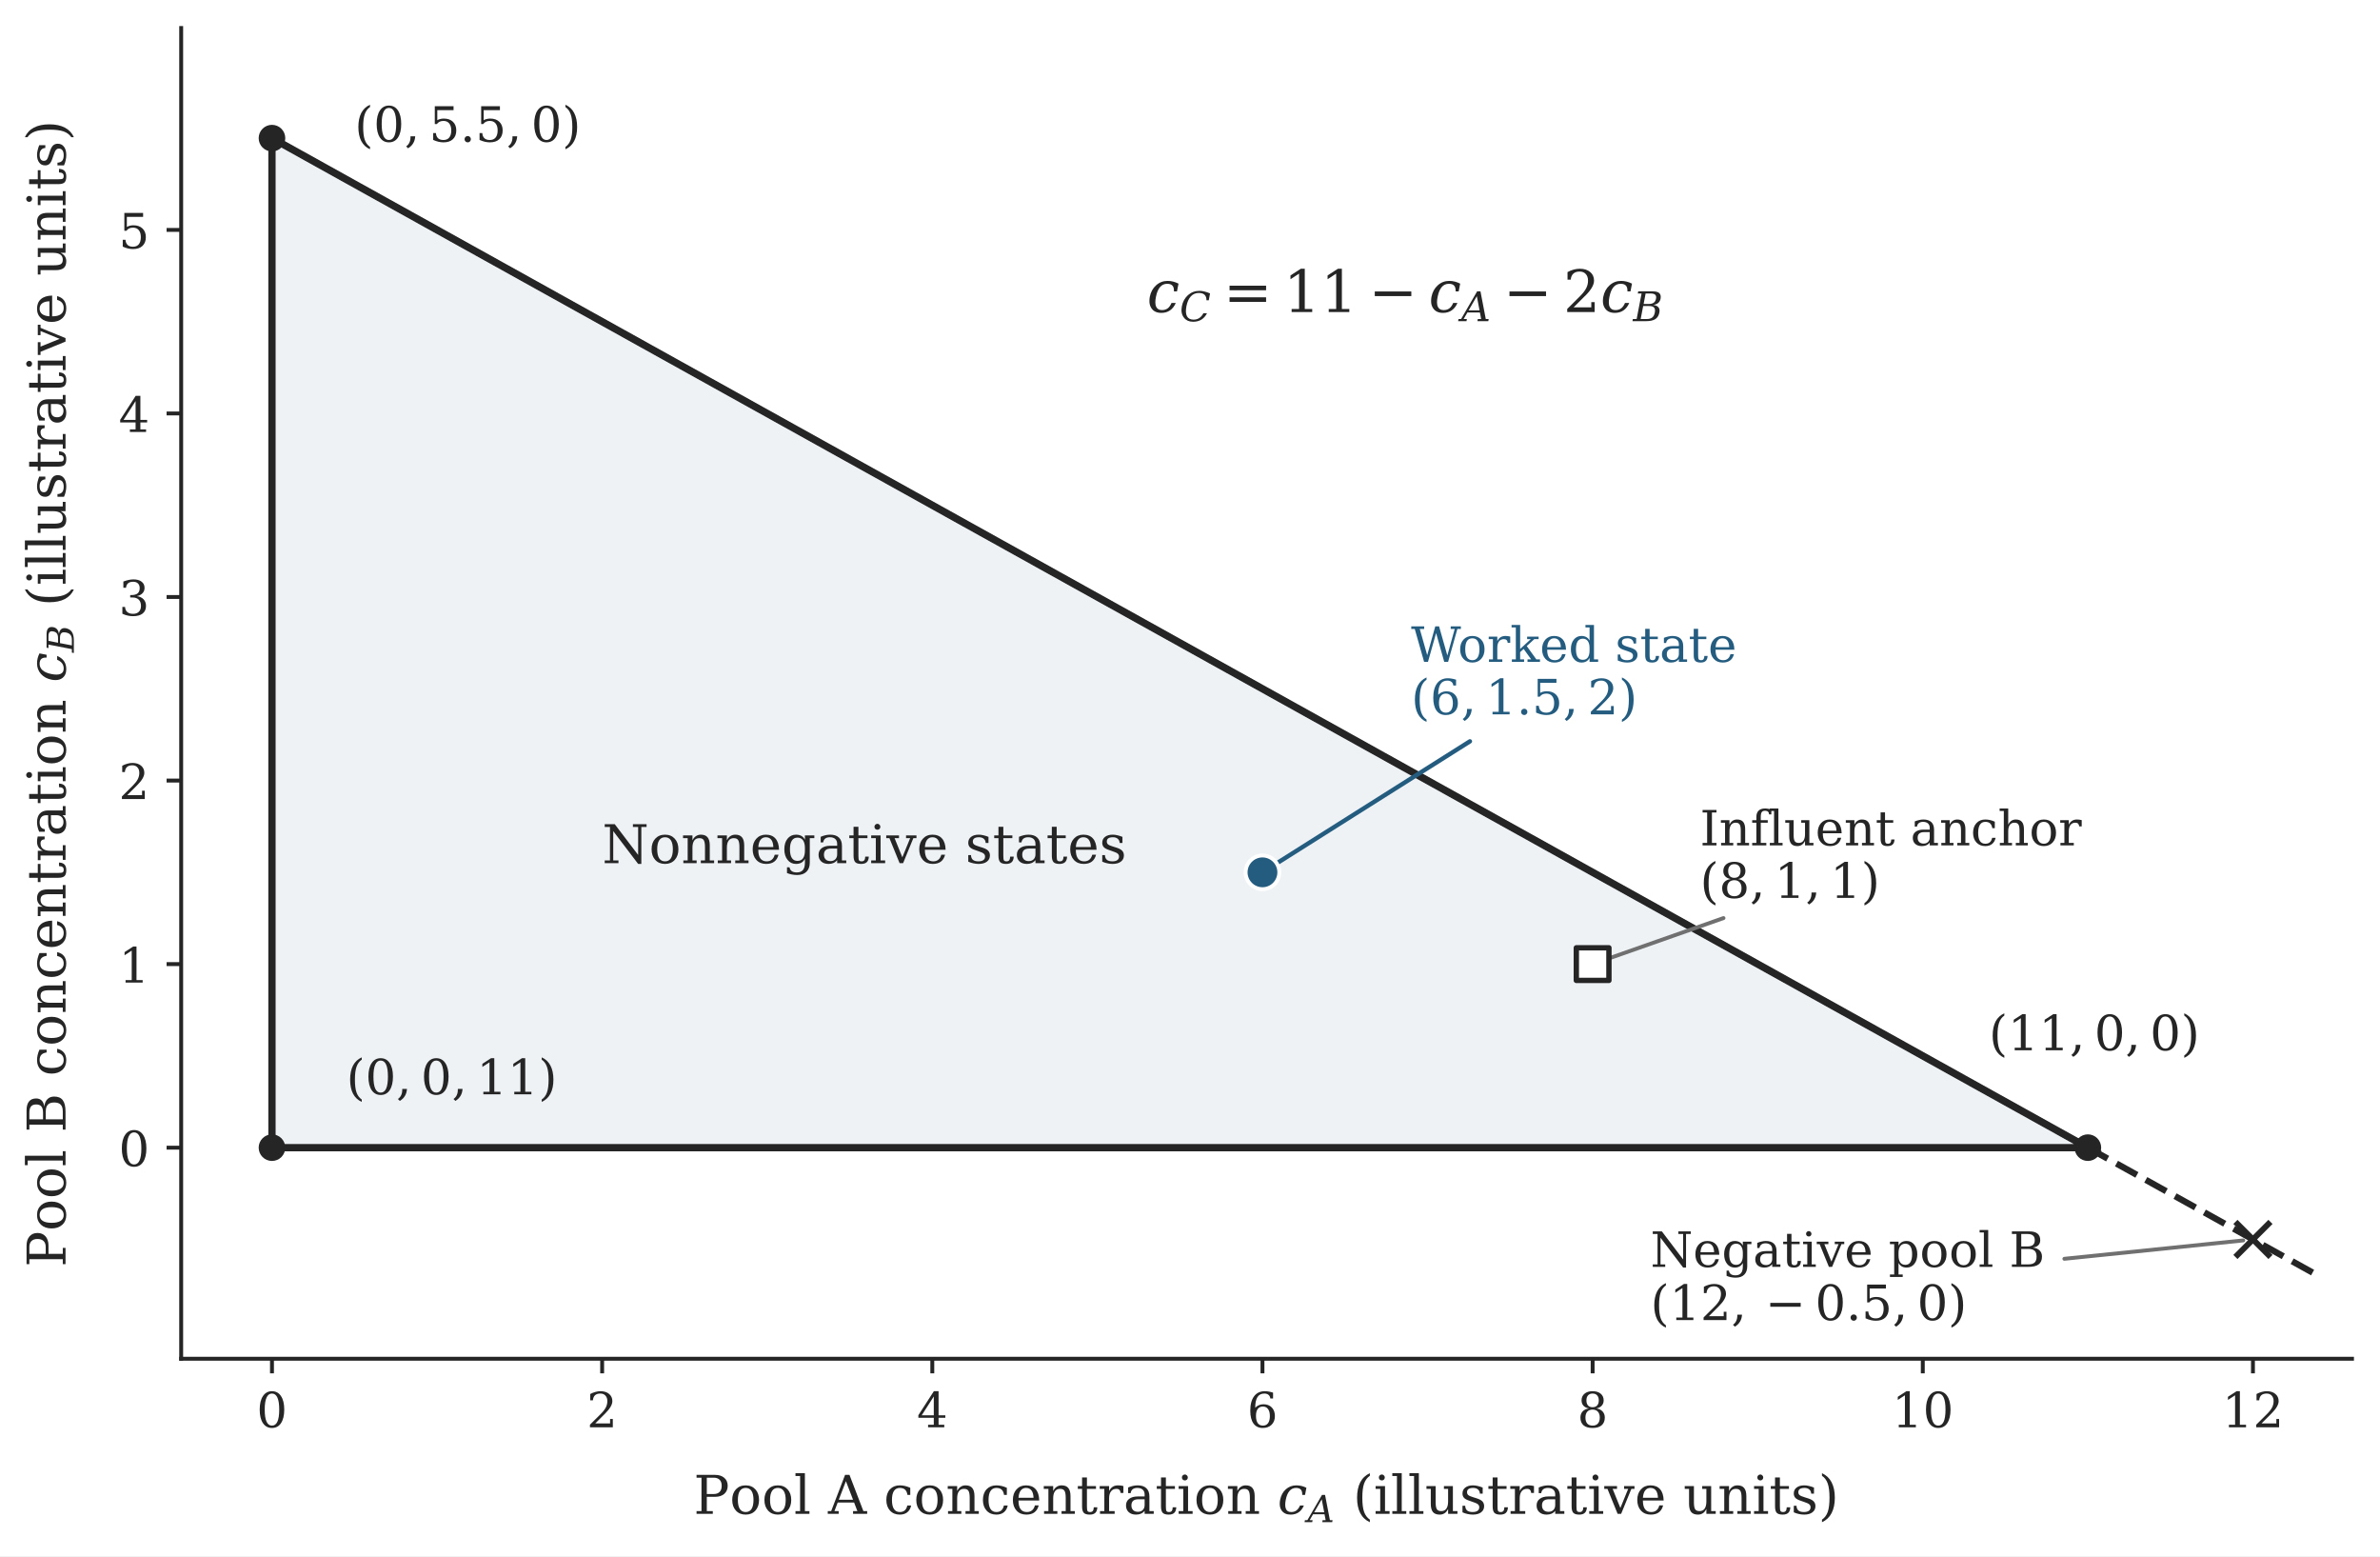
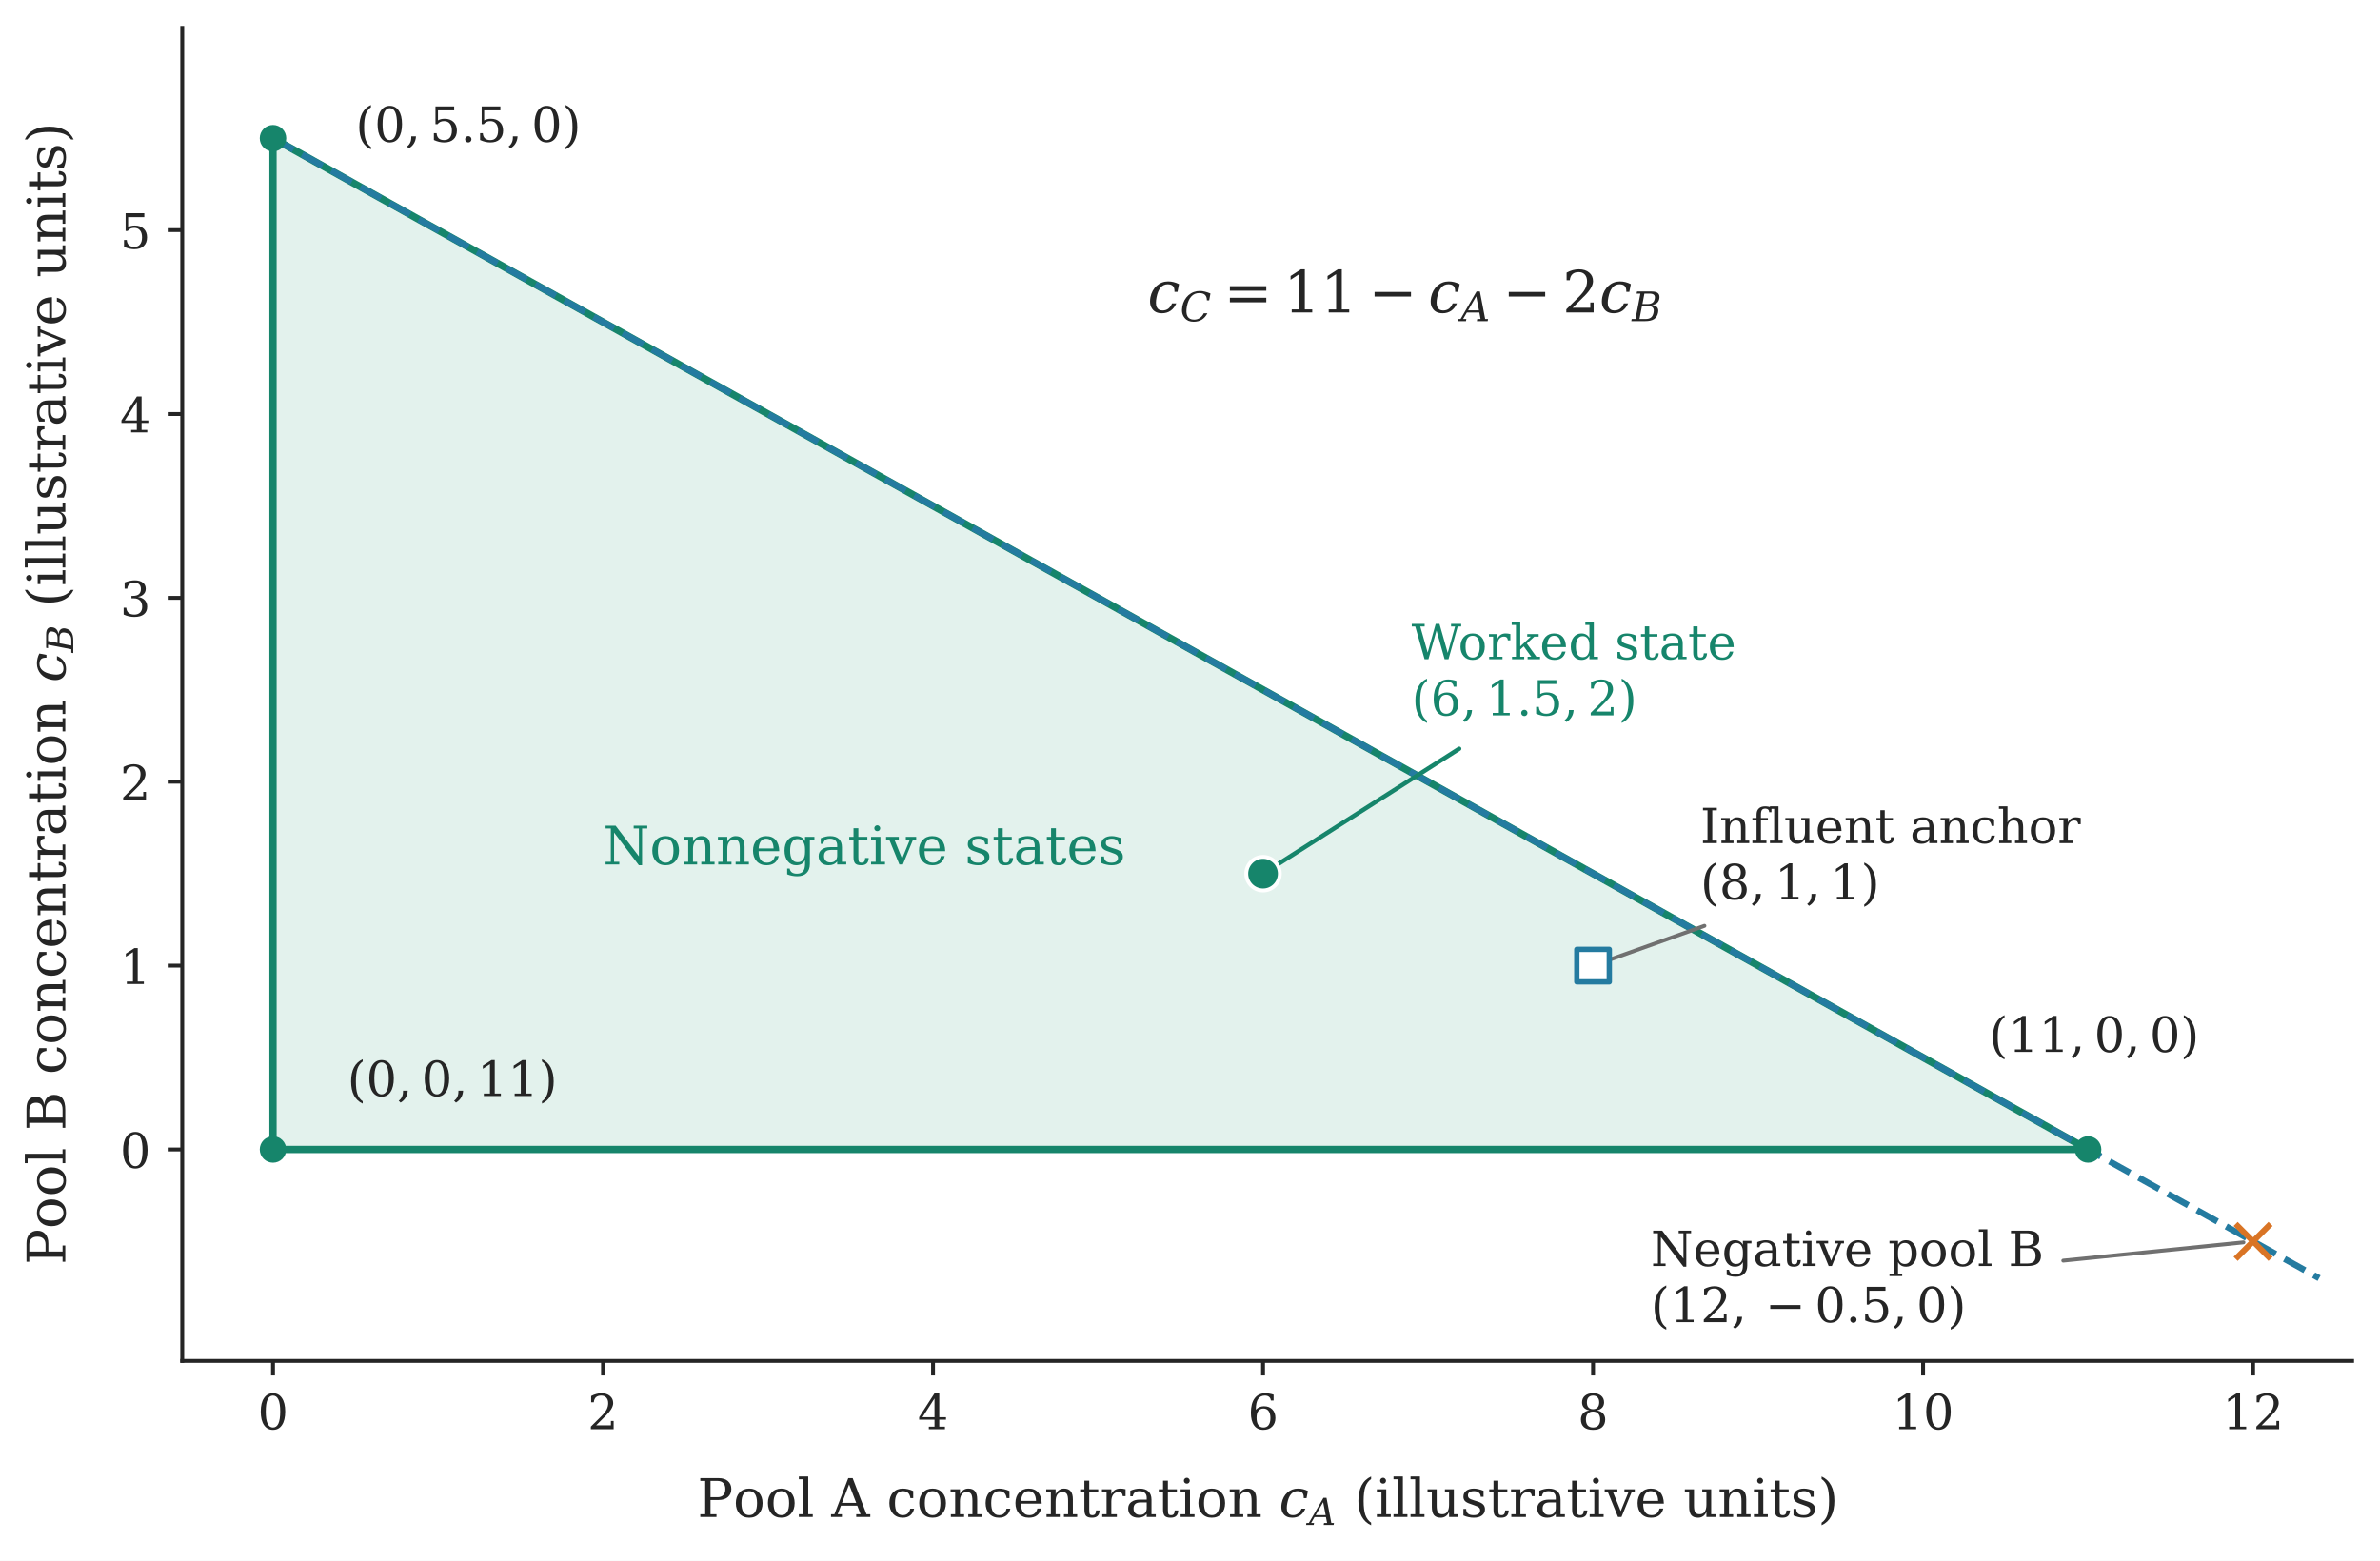
- <svg xmlns="http://www.w3.org/2000/svg" xmlns:xlink="http://www.w3.org/1999/xlink" width="489.562pt" height="319.988pt" viewBox="0 0 489.562 319.988" version="1.1">
+ <svg xmlns="http://www.w3.org/2000/svg" xmlns:xlink="http://www.w3.org/1999/xlink" width="491.363pt" height="322.28pt" viewBox="0 0 491.363 322.28" version="1.1">
  <defs>
    <style type="text/css">*{stroke-linejoin: round; stroke-linecap: butt}</style>
  </defs>
  <g id="figure_1">
    <g id="patch_1">
-       <path d="M 0 319.988  L 489.562 319.988  L 489.562 0  L 0 0  z " style="fill: #ffffff" />
+       <path d="M 0 322.28 L 491.363 322.28 L 491.363 0 L 0 0 z " style="fill: #ffffff" />
    </g>
    <g id="axes_1">
      <g id="patch_2">
-         <path d="M 37.268 279.404  L 483.802 279.404  L 483.802 5.76  L 37.268 5.76  z " style="fill: #ffffff" />
+         <path d="M 37.625 281.017 L 485.603 281.017 L 485.603 5.76 L 37.625 5.76 z " style="fill: #ffffff" />
      </g>
      <g id="patch_3">
-         <path d="M 55.945 235.998  L 429.471 235.998  L 55.945 28.406  z " clip-path="url(#pf4acda98f7)" style="fill: #eef2f5; stroke: #252525; stroke-width: 1.5; stroke-linejoin: miter" />
+         <path d="M 56.362 237.356 L 431.096 237.356 L 56.362 28.54 z " clip-path="url(#p6cb6bd1d95)" style="fill: #e3f2ed; stroke: #16856b; stroke-width: 1.5; stroke-linejoin: miter" />
      </g>
      <g id="matplotlib.axis_1">
        <g id="xtick_1">
          <g id="line2d_1">
            <defs>
-               <path id="mb35483571e" d="M 0 0  L 0 3  " style="stroke: #252525; stroke-width: 0.8" />
+               <path id="m86a72b3955" d="M 0 0 L 0 3 " style="stroke: #252525; stroke-width: 0.8" />
            </defs>
            <g>
-               <use xlink:href="#mb35483571e" x="55.945" y="279.404" style="fill: #252525; stroke: #252525; stroke-width: 0.8" />
+               <use xlink:href="#m86a72b3955" x="56.362" y="281.017" style="fill: #252525; stroke: #252525; stroke-width: 0.8" />
            </g>
          </g>
          <g id="text_1">
-             <text style="font-size: 10px; font-family: 'DejaVu Serif', serif; text-anchor: middle; fill: #252525" x="55.945" y="293.502" transform="rotate(-0 55.94476 293.5024)">0</text>
+             <text style="font-size: 10px; font-family: 'DejaVu Serif', serif; text-anchor: middle; fill: #252525" x="56.362" y="295.115" transform="rotate(-0 56.36178 295.1151)">0</text>
          </g>
        </g>
        <g id="xtick_2">
          <g id="line2d_2">
            <g>
-               <use xlink:href="#mb35483571e" x="123.859" y="279.404" style="fill: #252525; stroke: #252525; stroke-width: 0.8" />
+               <use xlink:href="#m86a72b3955" x="124.495" y="281.017" style="fill: #252525; stroke: #252525; stroke-width: 0.8" />
            </g>
          </g>
          <g id="text_2">
-             <text style="font-size: 10px; font-family: 'DejaVu Serif', serif; text-anchor: middle; fill: #252525" x="123.859" y="293.502" transform="rotate(-0 123.8587 293.5024)">2</text>
+             <text style="font-size: 10px; font-family: 'DejaVu Serif', serif; text-anchor: middle; fill: #252525" x="124.495" y="295.115" transform="rotate(-0 124.4952 295.1151)">2</text>
          </g>
        </g>
        <g id="xtick_3">
          <g id="line2d_3">
            <g>
-               <use xlink:href="#mb35483571e" x="191.773" y="279.404" style="fill: #252525; stroke: #252525; stroke-width: 0.8" />
+               <use xlink:href="#m86a72b3955" x="192.629" y="281.017" style="fill: #252525; stroke: #252525; stroke-width: 0.8" />
            </g>
          </g>
          <g id="text_3">
-             <text style="font-size: 10px; font-family: 'DejaVu Serif', serif; text-anchor: middle; fill: #252525" x="191.773" y="293.502" transform="rotate(-0 191.7726 293.5024)">4</text>
+             <text style="font-size: 10px; font-family: 'DejaVu Serif', serif; text-anchor: middle; fill: #252525" x="192.629" y="295.115" transform="rotate(-0 192.6287 295.1151)">4</text>
          </g>
        </g>
        <g id="xtick_4">
          <g id="line2d_4">
            <g>
-               <use xlink:href="#mb35483571e" x="259.687" y="279.404" style="fill: #252525; stroke: #252525; stroke-width: 0.8" />
+               <use xlink:href="#m86a72b3955" x="260.762" y="281.017" style="fill: #252525; stroke: #252525; stroke-width: 0.8" />
            </g>
          </g>
          <g id="text_4">
-             <text style="font-size: 10px; font-family: 'DejaVu Serif', serif; text-anchor: middle; fill: #252525" x="259.687" y="293.502" transform="rotate(-0 259.6865 293.5024)">6</text>
+             <text style="font-size: 10px; font-family: 'DejaVu Serif', serif; text-anchor: middle; fill: #252525" x="260.762" y="295.115" transform="rotate(-0 260.7621 295.1151)">6</text>
          </g>
        </g>
        <g id="xtick_5">
          <g id="line2d_5">
            <g>
-               <use xlink:href="#mb35483571e" x="327.6" y="279.404" style="fill: #252525; stroke: #252525; stroke-width: 0.8" />
+               <use xlink:href="#m86a72b3955" x="328.896" y="281.017" style="fill: #252525; stroke: #252525; stroke-width: 0.8" />
            </g>
          </g>
          <g id="text_5">
-             <text style="font-size: 10px; font-family: 'DejaVu Serif', serif; text-anchor: middle; fill: #252525" x="327.6" y="293.502" transform="rotate(-0 327.6004 293.5024)">8</text>
+             <text style="font-size: 10px; font-family: 'DejaVu Serif', serif; text-anchor: middle; fill: #252525" x="328.896" y="295.115" transform="rotate(-0 328.8956 295.1151)">8</text>
          </g>
        </g>
        <g id="xtick_6">
          <g id="line2d_6">
            <g>
-               <use xlink:href="#mb35483571e" x="395.514" y="279.404" style="fill: #252525; stroke: #252525; stroke-width: 0.8" />
+               <use xlink:href="#m86a72b3955" x="397.029" y="281.017" style="fill: #252525; stroke: #252525; stroke-width: 0.8" />
            </g>
          </g>
          <g id="text_6">
-             <text style="font-size: 10px; font-family: 'DejaVu Serif', serif; text-anchor: middle; fill: #252525" x="395.514" y="293.502" transform="rotate(-0 395.5143 293.5024)">10</text>
+             <text style="font-size: 10px; font-family: 'DejaVu Serif', serif; text-anchor: middle; fill: #252525" x="397.029" y="295.115" transform="rotate(-0 397.029 295.1151)">10</text>
          </g>
        </g>
        <g id="xtick_7">
          <g id="line2d_7">
            <g>
-               <use xlink:href="#mb35483571e" x="463.428" y="279.404" style="fill: #252525; stroke: #252525; stroke-width: 0.8" />
+               <use xlink:href="#m86a72b3955" x="465.162" y="281.017" style="fill: #252525; stroke: #252525; stroke-width: 0.8" />
            </g>
          </g>
          <g id="text_7">
-             <text style="font-size: 10px; font-family: 'DejaVu Serif', serif; text-anchor: middle; fill: #252525" x="463.428" y="293.502" transform="rotate(-0 463.4283 293.5024)">12</text>
+             <text style="font-size: 10px; font-family: 'DejaVu Serif', serif; text-anchor: middle; fill: #252525" x="465.162" y="295.115" transform="rotate(-0 465.1625 295.1151)">12</text>
          </g>
        </g>
        <g id="text_8">
-           <g style="fill: #252525" transform="translate(142.6704 311.9404)">
+           <g style="fill: #252525" transform="translate(143.9688 313.8774)">
            <text>
              <tspan x="0" y="-0.641" style="font-size: 11px; font-family: 'DejaVu Serif'; fill: #252525">P</tspan>
              <tspan x="7.401" y="-0.641" style="font-size: 11px; font-family: 'DejaVu Serif'; fill: #252525">o</tspan>
              <tspan x="14.024" y="-0.641" style="font-size: 11px; font-family: 'DejaVu Serif'; fill: #252525">o</tspan>
              <tspan x="20.646" y="-0.641" style="font-size: 11px; font-family: 'DejaVu Serif'; fill: #252525">l</tspan>
              <tspan x="24.165" y="-0.641" style="font-size: 11px; font-family: 'DejaVu Serif'; fill: #252525"> </tspan>
              <tspan x="27.661" y="-0.641" style="font-size: 11px; font-family: 'DejaVu Serif'; fill: #252525">A</tspan>
              <tspan x="35.605" y="-0.641" style="font-size: 11px; font-family: 'DejaVu Serif'; fill: #252525"> </tspan>
              <tspan x="39.102" y="-0.641" style="font-size: 11px; font-family: 'DejaVu Serif'; fill: #252525">c</tspan>
              <tspan x="45.262" y="-0.641" style="font-size: 11px; font-family: 'DejaVu Serif'; fill: #252525">o</tspan>
              <tspan x="51.885" y="-0.641" style="font-size: 11px; font-family: 'DejaVu Serif'; fill: #252525">n</tspan>
              <tspan x="58.969" y="-0.641" style="font-size: 11px; font-family: 'DejaVu Serif'; fill: #252525">c</tspan>
              <tspan x="65.13" y="-0.641" style="font-size: 11px; font-family: 'DejaVu Serif'; fill: #252525">e</tspan>
              <tspan x="71.64" y="-0.641" style="font-size: 11px; font-family: 'DejaVu Serif'; fill: #252525">n</tspan>
              <tspan x="78.724" y="-0.641" style="font-size: 11px; font-family: 'DejaVu Serif'; fill: #252525">t</tspan>
              <tspan x="83.145" y="-0.641" style="font-size: 11px; font-family: 'DejaVu Serif'; fill: #252525">r</tspan>
              <tspan x="88.403" y="-0.641" style="font-size: 11px; font-family: 'DejaVu Serif'; fill: #252525">a</tspan>
              <tspan x="94.961" y="-0.641" style="font-size: 11px; font-family: 'DejaVu Serif'; fill: #252525">t</tspan>
              <tspan x="99.381" y="-0.641" style="font-size: 11px; font-family: 'DejaVu Serif'; fill: #252525">i</tspan>
              <tspan x="102.899" y="-0.641" style="font-size: 11px; font-family: 'DejaVu Serif'; fill: #252525">o</tspan>
              <tspan x="109.522" y="-0.641" style="font-size: 11px; font-family: 'DejaVu Serif'; fill: #252525">n</tspan>
              <tspan x="116.606" y="-0.641" style="font-size: 11px; font-family: 'DejaVu Serif'; fill: #252525"> </tspan>
              <tspan x="132.11" y="-0.641" style="font-size: 11px; font-family: 'DejaVu Serif'; fill: #252525"> </tspan>
              <tspan x="135.606" y="-0.641" style="font-size: 11px; font-family: 'DejaVu Serif'; fill: #252525">(</tspan>
              <tspan x="139.898" y="-0.641" style="font-size: 11px; font-family: 'DejaVu Serif'; fill: #252525">i</tspan>
              <tspan x="143.416" y="-0.641" style="font-size: 11px; font-family: 'DejaVu Serif'; fill: #252525">l</tspan>
              <tspan x="146.934" y="-0.641" style="font-size: 11px; font-family: 'DejaVu Serif'; fill: #252525">l</tspan>
              <tspan x="150.452" y="-0.641" style="font-size: 11px; font-family: 'DejaVu Serif'; fill: #252525">u</tspan>
-               <tspan x="157.536" y="-0.641" style="font-size: 11px; font-family: 'DejaVu Serif'; fill: #252525">s</tspan>
-               <tspan x="163.181" y="-0.641" style="font-size: 11px; font-family: 'DejaVu Serif'; fill: #252525">t</tspan>
+               <tspan x="157.537" y="-0.641" style="font-size: 11px; font-family: 'DejaVu Serif'; fill: #252525">s</tspan>
+               <tspan x="163.182" y="-0.641" style="font-size: 11px; font-family: 'DejaVu Serif'; fill: #252525">t</tspan>
              <tspan x="167.602" y="-0.641" style="font-size: 11px; font-family: 'DejaVu Serif'; fill: #252525">r</tspan>
              <tspan x="172.86" y="-0.641" style="font-size: 11px; font-family: 'DejaVu Serif'; fill: #252525">a</tspan>
              <tspan x="179.418" y="-0.641" style="font-size: 11px; font-family: 'DejaVu Serif'; fill: #252525">t</tspan>
              <tspan x="183.839" y="-0.641" style="font-size: 11px; font-family: 'DejaVu Serif'; fill: #252525">i</tspan>
              <tspan x="187.357" y="-0.641" style="font-size: 11px; font-family: 'DejaVu Serif'; fill: #252525">v</tspan>
              <tspan x="193.571" y="-0.641" style="font-size: 11px; font-family: 'DejaVu Serif'; fill: #252525">e</tspan>
              <tspan x="200.081" y="-0.641" style="font-size: 11px; font-family: 'DejaVu Serif'; fill: #252525"> </tspan>
-               <tspan x="203.577" y="-0.641" style="font-size: 11px; font-family: 'DejaVu Serif'; fill: #252525">u</tspan>
+               <tspan x="203.578" y="-0.641" style="font-size: 11px; font-family: 'DejaVu Serif'; fill: #252525">u</tspan>
              <tspan x="210.662" y="-0.641" style="font-size: 11px; font-family: 'DejaVu Serif'; fill: #252525">n</tspan>
-               <tspan x="217.746" y="-0.641" style="font-size: 11px; font-family: 'DejaVu Serif'; fill: #252525">i</tspan>
-               <tspan x="221.264" y="-0.641" style="font-size: 11px; font-family: 'DejaVu Serif'; fill: #252525">t</tspan>
+               <tspan x="217.747" y="-0.641" style="font-size: 11px; font-family: 'DejaVu Serif'; fill: #252525">i</tspan>
+               <tspan x="221.265" y="-0.641" style="font-size: 11px; font-family: 'DejaVu Serif'; fill: #252525">t</tspan>
              <tspan x="225.685" y="-0.641" style="font-size: 11px; font-family: 'DejaVu Serif'; fill: #252525">s</tspan>
              <tspan x="231.33" y="-0.641" style="font-size: 11px; font-family: 'DejaVu Serif'; fill: #252525">)</tspan>
              <tspan x="120.103" y="-0.641" style="font-style: italic; font-size: 11px; font-family: 'DejaVu Serif'; fill: #252525">c</tspan>
-               <tspan x="126.264" y="1.07" style="font-style: italic; font-size: 7.7px; font-family: 'DejaVu Serif'; fill: #252525">A</tspan>
+               <tspan x="126.264" y="1.009" style="font-style: italic; font-size: 7.7px; font-family: 'DejaVu Serif'; fill: #252525">A</tspan>
            </text>
          </g>
        </g>
      </g>
      <g id="matplotlib.axis_2">
        <g id="ytick_1">
          <g id="line2d_8">
            <defs>
-               <path id="m02bfc90814" d="M 0 0  L -3 0  " style="stroke: #252525; stroke-width: 0.8" />
+               <path id="m5ff950054f" d="M 0 0 L -3 0 " style="stroke: #252525; stroke-width: 0.8" />
            </defs>
            <g>
-               <use xlink:href="#m02bfc90814" x="37.268" y="235.998" style="fill: #252525; stroke: #252525; stroke-width: 0.8" />
+               <use xlink:href="#m5ff950054f" x="37.625" y="237.356" style="fill: #252525; stroke: #252525; stroke-width: 0.8" />
            </g>
          </g>
          <g id="text_9">
-             <text style="font-size: 10px; font-family: 'DejaVu Serif', serif; text-anchor: end; fill: #252525" x="30.768" y="239.798" transform="rotate(-0 30.76844 239.7976)">0</text>
+             <text style="font-size: 10px; font-family: 'DejaVu Serif', serif; text-anchor: end; fill: #252525" x="31.125" y="241.155" transform="rotate(-0 31.12508 241.1547)">0</text>
          </g>
        </g>
        <g id="ytick_2">
          <g id="line2d_9">
            <g>
-               <use xlink:href="#m02bfc90814" x="37.268" y="198.254" style="fill: #252525; stroke: #252525; stroke-width: 0.8" />
+               <use xlink:href="#m5ff950054f" x="37.625" y="199.389" style="fill: #252525; stroke: #252525; stroke-width: 0.8" />
            </g>
          </g>
          <g id="text_10">
-             <text style="font-size: 10px; font-family: 'DejaVu Serif', serif; text-anchor: end; fill: #252525" x="30.768" y="202.054" transform="rotate(-0 30.76844 202.0536)">1</text>
+             <text style="font-size: 10px; font-family: 'DejaVu Serif', serif; text-anchor: end; fill: #252525" x="31.125" y="203.188" transform="rotate(-0 31.12508 203.1882)">1</text>
          </g>
        </g>
        <g id="ytick_3">
          <g id="line2d_10">
            <g>
-               <use xlink:href="#m02bfc90814" x="37.268" y="160.51" style="fill: #252525; stroke: #252525; stroke-width: 0.8" />
+               <use xlink:href="#m5ff950054f" x="37.625" y="161.423" style="fill: #252525; stroke: #252525; stroke-width: 0.8" />
            </g>
          </g>
          <g id="text_11">
-             <text style="font-size: 10px; font-family: 'DejaVu Serif', serif; text-anchor: end; fill: #252525" x="30.768" y="164.31" transform="rotate(-0 30.76844 164.3096)">2</text>
+             <text style="font-size: 10px; font-family: 'DejaVu Serif', serif; text-anchor: end; fill: #252525" x="31.125" y="165.222" transform="rotate(-0 31.12508 165.2216)">2</text>
          </g>
        </g>
        <g id="ytick_4">
          <g id="line2d_11">
            <g>
-               <use xlink:href="#m02bfc90814" x="37.268" y="122.766" style="fill: #252525; stroke: #252525; stroke-width: 0.8" />
+               <use xlink:href="#m5ff950054f" x="37.625" y="123.456" style="fill: #252525; stroke: #252525; stroke-width: 0.8" />
            </g>
          </g>
          <g id="text_12">
-             <text style="font-size: 10px; font-family: 'DejaVu Serif', serif; text-anchor: end; fill: #252525" x="30.768" y="126.566" transform="rotate(-0 30.76844 126.5656)">3</text>
+             <text style="font-size: 10px; font-family: 'DejaVu Serif', serif; text-anchor: end; fill: #252525" x="31.125" y="127.255" transform="rotate(-0 31.12508 127.2551)">3</text>
          </g>
        </g>
        <g id="ytick_5">
          <g id="line2d_12">
            <g>
-               <use xlink:href="#m02bfc90814" x="37.268" y="85.022" style="fill: #252525; stroke: #252525; stroke-width: 0.8" />
+               <use xlink:href="#m5ff950054f" x="37.625" y="85.49" style="fill: #252525; stroke: #252525; stroke-width: 0.8" />
            </g>
          </g>
          <g id="text_13">
-             <text style="font-size: 10px; font-family: 'DejaVu Serif', serif; text-anchor: end; fill: #252525" x="30.768" y="88.822" transform="rotate(-0 30.76844 88.82162)">4</text>
+             <text style="font-size: 10px; font-family: 'DejaVu Serif', serif; text-anchor: end; fill: #252525" x="31.125" y="89.289" transform="rotate(-0 31.12508 89.28856)">4</text>
          </g>
        </g>
        <g id="ytick_6">
          <g id="line2d_13">
            <g>
-               <use xlink:href="#m02bfc90814" x="37.268" y="47.278" style="fill: #252525; stroke: #252525; stroke-width: 0.8" />
+               <use xlink:href="#m5ff950054f" x="37.625" y="47.523" style="fill: #252525; stroke: #252525; stroke-width: 0.8" />
            </g>
          </g>
          <g id="text_14">
-             <text style="font-size: 10px; font-family: 'DejaVu Serif', serif; text-anchor: end; fill: #252525" x="30.768" y="51.078" transform="rotate(-0 30.76844 51.07762)">5</text>
+             <text style="font-size: 10px; font-family: 'DejaVu Serif', serif; text-anchor: end; fill: #252525" x="31.125" y="51.322" transform="rotate(-0 31.12508 51.32202)">5</text>
          </g>
        </g>
        <g id="text_15">
-           <g style="fill: #252525" transform="translate(14.11828 260.557) rotate(-90)">
+           <g style="fill: #252525" transform="translate(14.12 261.1437) rotate(-90)">
            <text>
              <tspan x="0" y="-0.641" style="font-size: 11px; font-family: 'DejaVu Serif'; fill: #252525">P</tspan>
              <tspan x="7.401" y="-0.641" style="font-size: 11px; font-family: 'DejaVu Serif'; fill: #252525">o</tspan>
              <tspan x="14.024" y="-0.641" style="font-size: 11px; font-family: 'DejaVu Serif'; fill: #252525">o</tspan>
              <tspan x="20.646" y="-0.641" style="font-size: 11px; font-family: 'DejaVu Serif'; fill: #252525">l</tspan>
              <tspan x="24.165" y="-0.641" style="font-size: 11px; font-family: 'DejaVu Serif'; fill: #252525"> </tspan>
              <tspan x="27.661" y="-0.641" style="font-size: 11px; font-family: 'DejaVu Serif'; fill: #252525">B</tspan>
              <tspan x="35.745" y="-0.641" style="font-size: 11px; font-family: 'DejaVu Serif'; fill: #252525"> </tspan>
              <tspan x="39.241" y="-0.641" style="font-size: 11px; font-family: 'DejaVu Serif'; fill: #252525">c</tspan>
              <tspan x="45.402" y="-0.641" style="font-size: 11px; font-family: 'DejaVu Serif'; fill: #252525">o</tspan>
              <tspan x="52.024" y="-0.641" style="font-size: 11px; font-family: 'DejaVu Serif'; fill: #252525">n</tspan>
              <tspan x="59.109" y="-0.641" style="font-size: 11px; font-family: 'DejaVu Serif'; fill: #252525">c</tspan>
              <tspan x="65.27" y="-0.641" style="font-size: 11px; font-family: 'DejaVu Serif'; fill: #252525">e</tspan>
              <tspan x="71.779" y="-0.641" style="font-size: 11px; font-family: 'DejaVu Serif'; fill: #252525">n</tspan>
              <tspan x="78.864" y="-0.641" style="font-size: 11px; font-family: 'DejaVu Serif'; fill: #252525">t</tspan>
              <tspan x="83.284" y="-0.641" style="font-size: 11px; font-family: 'DejaVu Serif'; fill: #252525">r</tspan>
              <tspan x="88.542" y="-0.641" style="font-size: 11px; font-family: 'DejaVu Serif'; fill: #252525">a</tspan>
              <tspan x="95.101" y="-0.641" style="font-size: 11px; font-family: 'DejaVu Serif'; fill: #252525">t</tspan>
              <tspan x="99.521" y="-0.641" style="font-size: 11px; font-family: 'DejaVu Serif'; fill: #252525">i</tspan>
              <tspan x="103.039" y="-0.641" style="font-size: 11px; font-family: 'DejaVu Serif'; fill: #252525">o</tspan>
              <tspan x="109.662" y="-0.641" style="font-size: 11px; font-family: 'DejaVu Serif'; fill: #252525">n</tspan>
              <tspan x="116.746" y="-0.641" style="font-size: 11px; font-family: 'DejaVu Serif'; fill: #252525"> </tspan>
              <tspan x="132.347" y="-0.641" style="font-size: 11px; font-family: 'DejaVu Serif'; fill: #252525"> </tspan>
              <tspan x="135.844" y="-0.641" style="font-size: 11px; font-family: 'DejaVu Serif'; fill: #252525">(</tspan>
              <tspan x="140.135" y="-0.641" style="font-size: 11px; font-family: 'DejaVu Serif'; fill: #252525">i</tspan>
              <tspan x="143.653" y="-0.641" style="font-size: 11px; font-family: 'DejaVu Serif'; fill: #252525">l</tspan>
              <tspan x="147.171" y="-0.641" style="font-size: 11px; font-family: 'DejaVu Serif'; fill: #252525">l</tspan>
-               <tspan x="150.689" y="-0.641" style="font-size: 11px; font-family: 'DejaVu Serif'; fill: #252525">u</tspan>
+               <tspan x="150.69" y="-0.641" style="font-size: 11px; font-family: 'DejaVu Serif'; fill: #252525">u</tspan>
              <tspan x="157.774" y="-0.641" style="font-size: 11px; font-family: 'DejaVu Serif'; fill: #252525">s</tspan>
              <tspan x="163.419" y="-0.641" style="font-size: 11px; font-family: 'DejaVu Serif'; fill: #252525">t</tspan>
              <tspan x="167.839" y="-0.641" style="font-size: 11px; font-family: 'DejaVu Serif'; fill: #252525">r</tspan>
-               <tspan x="173.097" y="-0.641" style="font-size: 11px; font-family: 'DejaVu Serif'; fill: #252525">a</tspan>
+               <tspan x="173.098" y="-0.641" style="font-size: 11px; font-family: 'DejaVu Serif'; fill: #252525">a</tspan>
              <tspan x="179.656" y="-0.641" style="font-size: 11px; font-family: 'DejaVu Serif'; fill: #252525">t</tspan>
              <tspan x="184.076" y="-0.641" style="font-size: 11px; font-family: 'DejaVu Serif'; fill: #252525">i</tspan>
              <tspan x="187.594" y="-0.641" style="font-size: 11px; font-family: 'DejaVu Serif'; fill: #252525">v</tspan>
-               <tspan x="193.808" y="-0.641" style="font-size: 11px; font-family: 'DejaVu Serif'; fill: #252525">e</tspan>
+               <tspan x="193.809" y="-0.641" style="font-size: 11px; font-family: 'DejaVu Serif'; fill: #252525">e</tspan>
              <tspan x="200.318" y="-0.641" style="font-size: 11px; font-family: 'DejaVu Serif'; fill: #252525"> </tspan>
              <tspan x="203.815" y="-0.641" style="font-size: 11px; font-family: 'DejaVu Serif'; fill: #252525">u</tspan>
              <tspan x="210.899" y="-0.641" style="font-size: 11px; font-family: 'DejaVu Serif'; fill: #252525">n</tspan>
              <tspan x="217.984" y="-0.641" style="font-size: 11px; font-family: 'DejaVu Serif'; fill: #252525">i</tspan>
              <tspan x="221.502" y="-0.641" style="font-size: 11px; font-family: 'DejaVu Serif'; fill: #252525">t</tspan>
              <tspan x="225.922" y="-0.641" style="font-size: 11px; font-family: 'DejaVu Serif'; fill: #252525">s</tspan>
              <tspan x="231.567" y="-0.641" style="font-size: 11px; font-family: 'DejaVu Serif'; fill: #252525">)</tspan>
              <tspan x="120.243" y="-0.641" style="font-style: italic; font-size: 11px; font-family: 'DejaVu Serif'; fill: #252525">c</tspan>
-               <tspan x="126.403" y="1.07" style="font-style: italic; font-size: 7.7px; font-family: 'DejaVu Serif'; fill: #252525">B</tspan>
+               <tspan x="126.403" y="1.009" style="font-style: italic; font-size: 7.7px; font-family: 'DejaVu Serif'; fill: #252525">B</tspan>
            </text>
          </g>
        </g>
      </g>
      <g id="line2d_14">
-         <path d="M 55.945 28.406  L 477.011 262.419  L 477.011 262.419  " clip-path="url(#pf4acda98f7)" style="fill: none; stroke-dasharray: 4.81,2.08; stroke-dashoffset: 0; stroke: #252525; stroke-width: 1.3" />
+         <path d="M 56.362 28.54 L 478.789 263.932 L 478.789 263.932 " clip-path="url(#p6cb6bd1d95)" style="fill: none; stroke-dasharray: 4.81,2.08; stroke-dashoffset: 0; stroke: #247ba0; stroke-width: 1.3" />
      </g>
      <g id="patch_4">
-         <path d="M 37.268 279.404  L 37.268 5.76  " style="fill: none; stroke: #252525; stroke-width: 0.8; stroke-linejoin: miter; stroke-linecap: square" />
+         <path d="M 37.625 281.017 L 37.625 5.76 " style="fill: none; stroke: #252525; stroke-width: 0.8; stroke-linejoin: miter; stroke-linecap: square" />
      </g>
      <g id="patch_5">
-         <path d="M 37.268 279.404  L 483.802 279.404  " style="fill: none; stroke: #252525; stroke-width: 0.8; stroke-linejoin: miter; stroke-linecap: square" />
+         <path d="M 37.625 281.017 L 485.603 281.017 " style="fill: none; stroke: #252525; stroke-width: 0.8; stroke-linejoin: miter; stroke-linecap: square" />
      </g>
      <g id="text_16">
-         <g style="fill: #252525" transform="translate(71.2254 225.4301)">
+         <g style="fill: #252525" transform="translate(71.6918 226.7253)">
          <text>
            <tspan x="0" y="-0.406" style="font-size: 10px; font-family: 'DejaVu Serif'; fill: #252525">(</tspan>
            <tspan x="3.901" y="-0.406" style="font-size: 10px; font-family: 'DejaVu Serif'; fill: #252525">0</tspan>
            <tspan x="10.264" y="-0.406" style="font-size: 10px; font-family: 'DejaVu Serif'; fill: #252525">,</tspan>
            <tspan x="15.339" y="-0.406" style="font-size: 10px; font-family: 'DejaVu Serif'; fill: #252525">0</tspan>
            <tspan x="21.701" y="-0.406" style="font-size: 10px; font-family: 'DejaVu Serif'; fill: #252525">,</tspan>
            <tspan x="26.776" y="-0.406" style="font-size: 10px; font-family: 'DejaVu Serif'; fill: #252525">1</tspan>
            <tspan x="33.139" y="-0.406" style="font-size: 10px; font-family: 'DejaVu Serif'; fill: #252525">1</tspan>
            <tspan x="39.501" y="-0.406" style="font-size: 10px; font-family: 'DejaVu Serif'; fill: #252525">)</tspan>
          </text>
        </g>
      </g>
      <g id="text_17">
-         <g style="fill: #252525" transform="translate(409.0971 216.3715)">
+         <g style="fill: #252525" transform="translate(410.6557 217.6133)">
          <text>
            <tspan x="0" y="-0.406" style="font-size: 10px; font-family: 'DejaVu Serif'; fill: #252525">(</tspan>
            <tspan x="3.901" y="-0.406" style="font-size: 10px; font-family: 'DejaVu Serif'; fill: #252525">1</tspan>
            <tspan x="10.264" y="-0.406" style="font-size: 10px; font-family: 'DejaVu Serif'; fill: #252525">1</tspan>
            <tspan x="16.626" y="-0.406" style="font-size: 10px; font-family: 'DejaVu Serif'; fill: #252525">,</tspan>
            <tspan x="21.701" y="-0.406" style="font-size: 10px; font-family: 'DejaVu Serif'; fill: #252525">0</tspan>
            <tspan x="28.063" y="-0.406" style="font-size: 10px; font-family: 'DejaVu Serif'; fill: #252525">,</tspan>
            <tspan x="33.139" y="-0.406" style="font-size: 10px; font-family: 'DejaVu Serif'; fill: #252525">0</tspan>
            <tspan x="39.501" y="-0.406" style="font-size: 10px; font-family: 'DejaVu Serif'; fill: #252525">)</tspan>
          </text>
        </g>
      </g>
      <g id="text_18">
-         <g style="fill: #252525" transform="translate(72.92324 29.53872)">
+         <g style="fill: #252525" transform="translate(73.39514 29.67892)">
          <text>
            <tspan x="0" y="-0.406" style="font-size: 10px; font-family: 'DejaVu Serif'; fill: #252525">(</tspan>
            <tspan x="3.901" y="-0.406" style="font-size: 10px; font-family: 'DejaVu Serif'; fill: #252525">0</tspan>
            <tspan x="10.264" y="-0.406" style="font-size: 10px; font-family: 'DejaVu Serif'; fill: #252525">,</tspan>
            <tspan x="15.339" y="-0.406" style="font-size: 10px; font-family: 'DejaVu Serif'; fill: #252525">5</tspan>
            <tspan x="21.701" y="-0.406" style="font-size: 10px; font-family: 'DejaVu Serif'; fill: #252525">.</tspan>
            <tspan x="24.88" y="-0.406" style="font-size: 10px; font-family: 'DejaVu Serif'; fill: #252525">5</tspan>
            <tspan x="31.242" y="-0.406" style="font-size: 10px; font-family: 'DejaVu Serif'; fill: #252525">,</tspan>
            <tspan x="36.317" y="-0.406" style="font-size: 10px; font-family: 'DejaVu Serif'; fill: #252525">0</tspan>
            <tspan x="42.68" y="-0.406" style="font-size: 10px; font-family: 'DejaVu Serif'; fill: #252525">)</tspan>
          </text>
        </g>
      </g>
      <g id="text_19">
-         <text style="font-size: 11px; font-family: 'DejaVu Serif', serif; text-anchor: start; fill: #252525" x="123.859" y="177.495" transform="rotate(-0 123.8587 177.4952)">Nonnegative states</text>
+         <text style="font-size: 11px; font-family: 'DejaVu Serif', serif; text-anchor: start; fill: #16856b" x="124.495" y="178.508" transform="rotate(-0 124.4952 178.5078)">Nonnegative states</text>
      </g>
      <g id="text_20">
        <g id="patch_6">
-           <path d="M 233.877 68.799  L 344.517 68.799  L 344.517 53.105  L 233.877 53.105  z " style="fill: #ffffff" />
-         </g>
-         <g style="fill: #252525" transform="translate(235.9166 64.2632)">
+           <path d="M 234.875 69.531 L 345.515 69.531 L 345.515 53.451 L 234.875 53.451 z " style="fill: #ffffff" />
+         </g>
+         <g style="fill: #252525" transform="translate(236.9154 64.60814)">
          <text>
            <tspan x="0" y="-0.094" style="font-style: italic; font-size: 12px; font-family: 'DejaVu Serif'; fill: #252525">c</tspan>
-             <tspan x="57.942" y="-0.094" style="font-style: italic; font-size: 12px; font-family: 'DejaVu Serif'; fill: #252525">c</tspan>
+             <tspan x="57.941" y="-0.094" style="font-style: italic; font-size: 12px; font-family: 'DejaVu Serif'; fill: #252525">c</tspan>
            <tspan x="93.281" y="-0.094" style="font-style: italic; font-size: 12px; font-family: 'DejaVu Serif'; fill: #252525">c</tspan>
-             <tspan x="6.721" y="1.777" style="font-style: italic; font-size: 8.4px; font-family: 'DejaVu Serif'; fill: #252525">C</tspan>
-             <tspan x="64.662" y="1.777" style="font-style: italic; font-size: 8.4px; font-family: 'DejaVu Serif'; fill: #252525">A</tspan>
-             <tspan x="100.002" y="1.777" style="font-style: italic; font-size: 8.4px; font-family: 'DejaVu Serif'; fill: #252525">B</tspan>
+             <tspan x="6.721" y="1.706" style="font-style: italic; font-size: 8.4px; font-family: 'DejaVu Serif'; fill: #252525">C</tspan>
+             <tspan x="64.662" y="1.706" style="font-style: italic; font-size: 8.4px; font-family: 'DejaVu Serif'; fill: #252525">A</tspan>
+             <tspan x="100.001" y="1.706" style="font-style: italic; font-size: 8.4px; font-family: 'DejaVu Serif'; fill: #252525">B</tspan>
            <tspan x="15.735" y="-0.094" style="font-size: 12px; font-family: 'DejaVu Serif'; fill: #252525">=</tspan>
            <tspan x="28.066" y="-0.094" style="font-size: 12px; font-family: 'DejaVu Serif'; fill: #252525">1</tspan>
-             <tspan x="35.701" y="-0.094" style="font-size: 12px; font-family: 'DejaVu Serif'; fill: #252525">1</tspan>
+             <tspan x="35.7" y="-0.094" style="font-size: 12px; font-family: 'DejaVu Serif'; fill: #252525">1</tspan>
            <tspan x="45.611" y="-0.094" style="font-size: 12px; font-family: 'DejaVu Serif'; fill: #252525">−</tspan>
-             <tspan x="73.316" y="-0.094" style="font-size: 12px; font-family: 'DejaVu Serif'; fill: #252525">−</tspan>
+             <tspan x="73.315" y="-0.094" style="font-size: 12px; font-family: 'DejaVu Serif'; fill: #252525">−</tspan>
            <tspan x="85.646" y="-0.094" style="font-size: 12px; font-family: 'DejaVu Serif'; fill: #252525">2</tspan>
          </text>
        </g>
      </g>
      <g id="patch_7">
-         <path d="M 302.357 152.448  Q 281.867 165.382 261.377 178.315  " style="fill: none; stroke: #245c80; stroke-width: 0.9; stroke-linecap: round" />
+         <path d="M 301.258 154.611 Q 281.854 166.971 262.45 179.331 " style="fill: none; stroke: #16856b; stroke-width: 0.9; stroke-linecap: round" />
      </g>
      <g id="text_21">
-         <text style="font-size: 10px; font-family: 'DejaVu Serif', serif; fill: #245c80" transform="translate(290.2478 136.1022)">Worked state</text>
-         <g style="fill: #245c80" transform="translate(290.2478 147.3)">
-           <text>
-             <tspan x="0" y="-0.406" style="font-size: 10px; font-family: 'DejaVu Serif'; fill: #245c80">(</tspan>
-             <tspan x="3.901" y="-0.406" style="font-size: 10px; font-family: 'DejaVu Serif'; fill: #245c80">6</tspan>
-             <tspan x="10.264" y="-0.406" style="font-size: 10px; font-family: 'DejaVu Serif'; fill: #245c80">,</tspan>
-             <tspan x="15.339" y="-0.406" style="font-size: 10px; font-family: 'DejaVu Serif'; fill: #245c80">1</tspan>
-             <tspan x="21.701" y="-0.406" style="font-size: 10px; font-family: 'DejaVu Serif'; fill: #245c80">.</tspan>
-             <tspan x="24.88" y="-0.406" style="font-size: 10px; font-family: 'DejaVu Serif'; fill: #245c80">5</tspan>
-             <tspan x="31.242" y="-0.406" style="font-size: 10px; font-family: 'DejaVu Serif'; fill: #245c80">,</tspan>
-             <tspan x="36.317" y="-0.406" style="font-size: 10px; font-family: 'DejaVu Serif'; fill: #245c80">2</tspan>
-             <tspan x="42.68" y="-0.406" style="font-size: 10px; font-family: 'DejaVu Serif'; fill: #245c80">)</tspan>
+         <text style="font-size: 10px; font-family: 'DejaVu Serif', serif; fill: #16856b" transform="translate(291.4222 136.1302)">Worked state</text>
+         <g style="fill: #16856b" transform="translate(291.4222 148.1345)">
+           <text>
+             <tspan x="0" y="-0.406" style="font-size: 10px; font-family: 'DejaVu Serif'; fill: #16856b">(</tspan>
+             <tspan x="3.901" y="-0.406" style="font-size: 10px; font-family: 'DejaVu Serif'; fill: #16856b">6</tspan>
+             <tspan x="10.264" y="-0.406" style="font-size: 10px; font-family: 'DejaVu Serif'; fill: #16856b">,</tspan>
+             <tspan x="15.339" y="-0.406" style="font-size: 10px; font-family: 'DejaVu Serif'; fill: #16856b">1</tspan>
+             <tspan x="21.701" y="-0.406" style="font-size: 10px; font-family: 'DejaVu Serif'; fill: #16856b">.</tspan>
+             <tspan x="24.88" y="-0.406" style="font-size: 10px; font-family: 'DejaVu Serif'; fill: #16856b">5</tspan>
+             <tspan x="31.242" y="-0.406" style="font-size: 10px; font-family: 'DejaVu Serif'; fill: #16856b">,</tspan>
+             <tspan x="36.317" y="-0.406" style="font-size: 10px; font-family: 'DejaVu Serif'; fill: #16856b">2</tspan>
+             <tspan x="42.68" y="-0.406" style="font-size: 10px; font-family: 'DejaVu Serif'; fill: #16856b">)</tspan>
          </text>
        </g>
      </g>
      <g id="patch_8">
-         <path d="M 354.52 188.788  Q 342.005 193.189 329.49 197.59  " style="fill: none; stroke: #707070; stroke-width: 0.8; stroke-linecap: round" />
+         <path d="M 351.891 191.177 Q 341.335 194.947 330.779 198.717 " style="fill: none; stroke: #707070; stroke-width: 0.8; stroke-linecap: round" />
      </g>
      <g id="text_22">
        <g id="patch_9">
-           <path d="M 348.672 188.124  L 429.204 188.124  L 429.204 165.248  L 348.672 165.248  z " style="fill: #ffffff" />
-         </g>
-         <text style="font-size: 10px; font-family: 'DejaVu Serif', serif; fill: #252525" transform="translate(349.6725 173.8462)">Influent anchor</text>
-         <g style="fill: #252525" transform="translate(349.6725 185.044)">
+           <path d="M 350.039 190.504 L 430.341 190.504 L 430.341 164.497 L 350.039 164.497 z " style="fill: #ffffff" />
+         </g>
+         <text style="font-size: 10px; font-family: 'DejaVu Serif', serif; fill: #252525" transform="translate(351.0389 174.0968)">Influent anchor</text>
+         <g style="fill: #252525" transform="translate(351.0389 186.1011)">
          <text>
            <tspan x="0" y="-0.406" style="font-size: 10px; font-family: 'DejaVu Serif'; fill: #252525">(</tspan>
            <tspan x="3.901" y="-0.406" style="font-size: 10px; font-family: 'DejaVu Serif'; fill: #252525">8</tspan>
            <tspan x="10.264" y="-0.406" style="font-size: 10px; font-family: 'DejaVu Serif'; fill: #252525">,</tspan>
            <tspan x="15.339" y="-0.406" style="font-size: 10px; font-family: 'DejaVu Serif'; fill: #252525">1</tspan>
            <tspan x="21.701" y="-0.406" style="font-size: 10px; font-family: 'DejaVu Serif'; fill: #252525">,</tspan>
            <tspan x="26.776" y="-0.406" style="font-size: 10px; font-family: 'DejaVu Serif'; fill: #252525">1</tspan>
            <tspan x="33.139" y="-0.406" style="font-size: 10px; font-family: 'DejaVu Serif'; fill: #252525">)</tspan>
          </text>
        </g>
      </g>
      <g id="patch_10">
-         <path d="M 424.64 258.851  Q 443.037 256.963 461.435 255.075  " style="fill: none; stroke: #707070; stroke-width: 0.8; stroke-linecap: round" />
+         <path d="M 425.973 260.309 Q 444.575 258.425 463.177 256.54 " style="fill: none; stroke: #707070; stroke-width: 0.8; stroke-linecap: round" />
      </g>
      <g id="text_23">
-         <text style="font-size: 10px; font-family: 'DejaVu Serif', serif; fill: #252525" transform="translate(339.4854 260.5152)">Negative pool B</text>
-         <g style="fill: #252525" transform="translate(339.4854 271.8552)">
+         <text style="font-size: 10px; font-family: 'DejaVu Serif', serif; fill: #252525" transform="translate(340.8189 261.4198)">Negative pool B</text>
+         <g style="fill: #252525" transform="translate(340.8189 273.4241)">
          <text>
            <tspan x="0" y="-0.406" style="font-size: 10px; font-family: 'DejaVu Serif'; fill: #252525">(</tspan>
            <tspan x="3.901" y="-0.406" style="font-size: 10px; font-family: 'DejaVu Serif'; fill: #252525">1</tspan>
            <tspan x="10.264" y="-0.406" style="font-size: 10px; font-family: 'DejaVu Serif'; fill: #252525">2</tspan>
            <tspan x="16.626" y="-0.406" style="font-size: 10px; font-family: 'DejaVu Serif'; fill: #252525">,</tspan>
            <tspan x="23.598" y="-0.406" style="font-size: 10px; font-family: 'DejaVu Serif'; fill: #252525">−</tspan>
            <tspan x="33.873" y="-0.406" style="font-size: 10px; font-family: 'DejaVu Serif'; fill: #252525">0</tspan>
            <tspan x="40.235" y="-0.406" style="font-size: 10px; font-family: 'DejaVu Serif'; fill: #252525">.</tspan>
            <tspan x="43.414" y="-0.406" style="font-size: 10px; font-family: 'DejaVu Serif'; fill: #252525">5</tspan>
            <tspan x="49.776" y="-0.406" style="font-size: 10px; font-family: 'DejaVu Serif'; fill: #252525">,</tspan>
            <tspan x="54.852" y="-0.406" style="font-size: 10px; font-family: 'DejaVu Serif'; fill: #252525">0</tspan>
            <tspan x="61.214" y="-0.406" style="font-size: 10px; font-family: 'DejaVu Serif'; fill: #252525">)</tspan>
          </text>
        </g>
      </g>
      <g id="PathCollection_1">
        <defs>
-           <path id="mba77e601b0" d="M 0 2.236  C 0.593 2.236 1.162 2 1.581 1.581  C 2 1.162 2.236 0.593 2.236 0  C 2.236 -0.593 2 -1.162 1.581 -1.581  C 1.162 -2 0.593 -2.236 0 -2.236  C -0.593 -2.236 -1.162 -2 -1.581 -1.581  C -2 -1.162 -2.236 -0.593 -2.236 0  C -2.236 0.593 -2 1.162 -1.581 1.581  C -1.162 2 -0.593 2.236 0 2.236  z " style="stroke: #252525" />
+           <path id="m321a49b5a1" d="M 0 2.236 C 0.593 2.236 1.162 2 1.581 1.581 C 2 1.162 2.236 0.593 2.236 0 C 2.236 -0.593 2 -1.162 1.581 -1.581 C 1.162 -2 0.593 -2.236 0 -2.236 C -0.593 -2.236 -1.162 -2 -1.581 -1.581 C -2 -1.162 -2.236 -0.593 -2.236 0 C -2.236 0.593 -2 1.162 -1.581 1.581 C -1.162 2 -0.593 2.236 0 2.236 z " style="stroke: #16856b" />
        </defs>
-         <g clip-path="url(#pf4acda98f7)">
-           <use xlink:href="#mba77e601b0" x="55.945" y="235.998" style="fill: #252525; stroke: #252525" />
-           <use xlink:href="#mba77e601b0" x="429.471" y="235.998" style="fill: #252525; stroke: #252525" />
-           <use xlink:href="#mba77e601b0" x="55.945" y="28.406" style="fill: #252525; stroke: #252525" />
+         <g clip-path="url(#p6cb6bd1d95)">
+           <use xlink:href="#m321a49b5a1" x="56.362" y="237.356" style="fill: #16856b; stroke: #16856b" />
+           <use xlink:href="#m321a49b5a1" x="431.096" y="237.356" style="fill: #16856b; stroke: #16856b" />
+           <use xlink:href="#m321a49b5a1" x="56.362" y="28.54" style="fill: #16856b; stroke: #16856b" />
        </g>
      </g>
      <g id="PathCollection_2">
        <defs>
-           <path id="m3f81dea68d" d="M 0 3.464  C 0.919 3.464 1.8 3.099 2.449 2.449  C 3.099 1.8 3.464 0.919 3.464 0  C 3.464 -0.919 3.099 -1.8 2.449 -2.449  C 1.8 -3.099 0.919 -3.464 0 -3.464  C -0.919 -3.464 -1.8 -3.099 -2.449 -2.449  C -3.099 -1.8 -3.464 -0.919 -3.464 0  C -3.464 0.919 -3.099 1.8 -2.449 2.449  C -1.8 3.099 -0.919 3.464 0 3.464  z " style="stroke: #ffffff; stroke-width: 0.8" />
+           <path id="m4b28313a67" d="M 0 3.464 C 0.919 3.464 1.8 3.099 2.449 2.449 C 3.099 1.8 3.464 0.919 3.464 0 C 3.464 -0.919 3.099 -1.8 2.449 -2.449 C 1.8 -3.099 0.919 -3.464 0 -3.464 C -0.919 -3.464 -1.8 -3.099 -2.449 -2.449 C -3.099 -1.8 -3.464 -0.919 -3.464 0 C -3.464 0.919 -3.099 1.8 -2.449 2.449 C -1.8 3.099 -0.919 3.464 0 3.464 z " style="stroke: #ffffff; stroke-width: 0.8" />
        </defs>
-         <g clip-path="url(#pf4acda98f7)">
-           <use xlink:href="#m3f81dea68d" x="259.687" y="179.382" style="fill: #245c80; stroke: #ffffff; stroke-width: 0.8" />
+         <g clip-path="url(#p6cb6bd1d95)">
+           <use xlink:href="#m4b28313a67" x="260.762" y="180.406" style="fill: #16856b; stroke: #ffffff; stroke-width: 0.8" />
        </g>
      </g>
      <g id="PathCollection_3">
        <defs>
-           <path id="md86bd746d1" d="M -3.354 3.354  L 3.354 3.354  L 3.354 -3.354  L -3.354 -3.354  z " style="stroke: #252525; stroke-width: 1.1" />
+           <path id="m3d0f34e6c9" d="M -3.354 3.354 L 3.354 3.354 L 3.354 -3.354 L -3.354 -3.354 z " style="stroke: #247ba0; stroke-width: 1.1" />
        </defs>
-         <g clip-path="url(#pf4acda98f7)">
-           <use xlink:href="#md86bd746d1" x="327.6" y="198.254" style="fill: #ffffff; stroke: #252525; stroke-width: 1.1" />
+         <g clip-path="url(#p6cb6bd1d95)">
+           <use xlink:href="#m3d0f34e6c9" x="328.896" y="199.389" style="fill: #ffffff; stroke: #247ba0; stroke-width: 1.1" />
        </g>
      </g>
      <g id="PathCollection_4">
        <defs>
-           <path id="m2f088742fb" d="M -3.606 3.606  L 3.606 -3.606  M -3.606 -3.606  L 3.606 3.606  " style="stroke: #252525; stroke-width: 1.2" />
+           <path id="m2a0bfdc553" d="M -3.606 3.606 L 3.606 -3.606 M -3.606 -3.606 L 3.606 3.606 " style="stroke: #d97425; stroke-width: 1.2" />
        </defs>
-         <g clip-path="url(#pf4acda98f7)">
-           <use xlink:href="#m2f088742fb" x="463.428" y="254.87" style="fill: #252525; stroke: #252525; stroke-width: 1.2" />
+         <g clip-path="url(#p6cb6bd1d95)">
+           <use xlink:href="#m2a0bfdc553" x="465.162" y="256.339" style="fill: #d97425; stroke: #d97425; stroke-width: 1.2" />
        </g>
      </g>
    </g>
  </g>
  <defs>
-     <clipPath id="pf4acda98f7">
-       <rect x="37.268" y="5.76" width="446.534" height="273.644" />
+     <clipPath id="p6cb6bd1d95">
+       <rect x="37.625" y="5.76" width="447.977" height="275.257" />
    </clipPath>
  </defs>
</svg>
